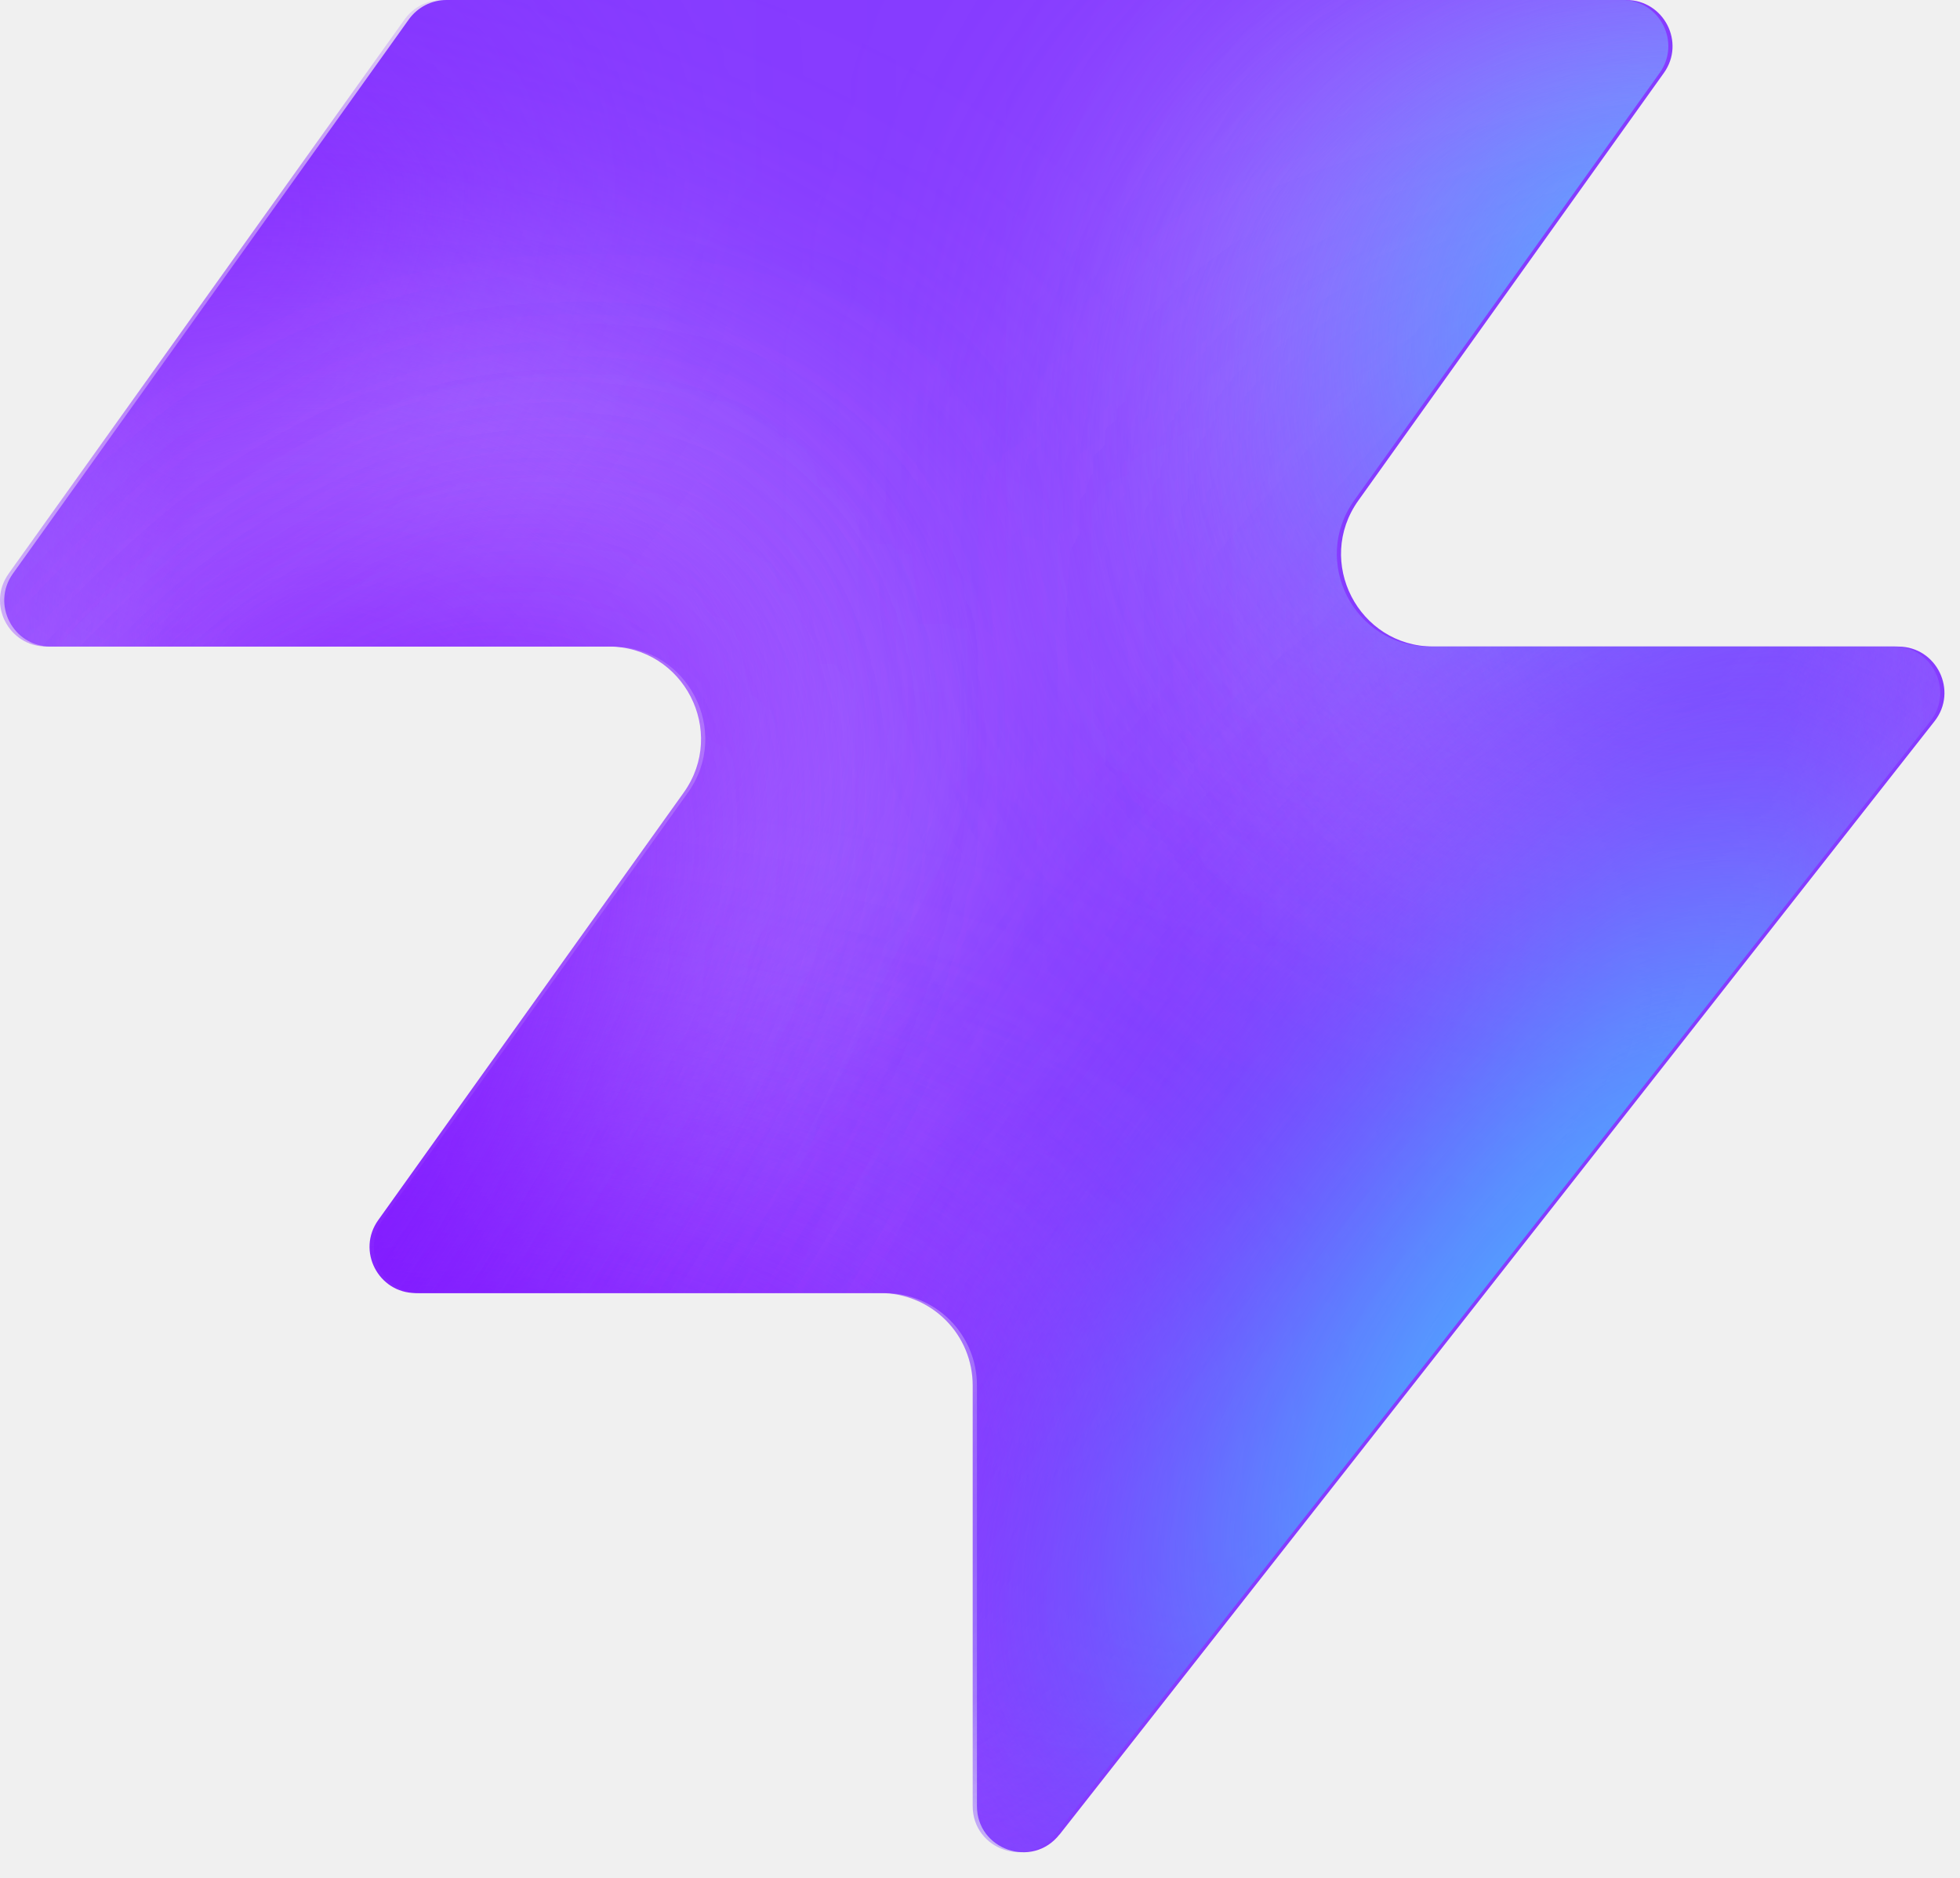
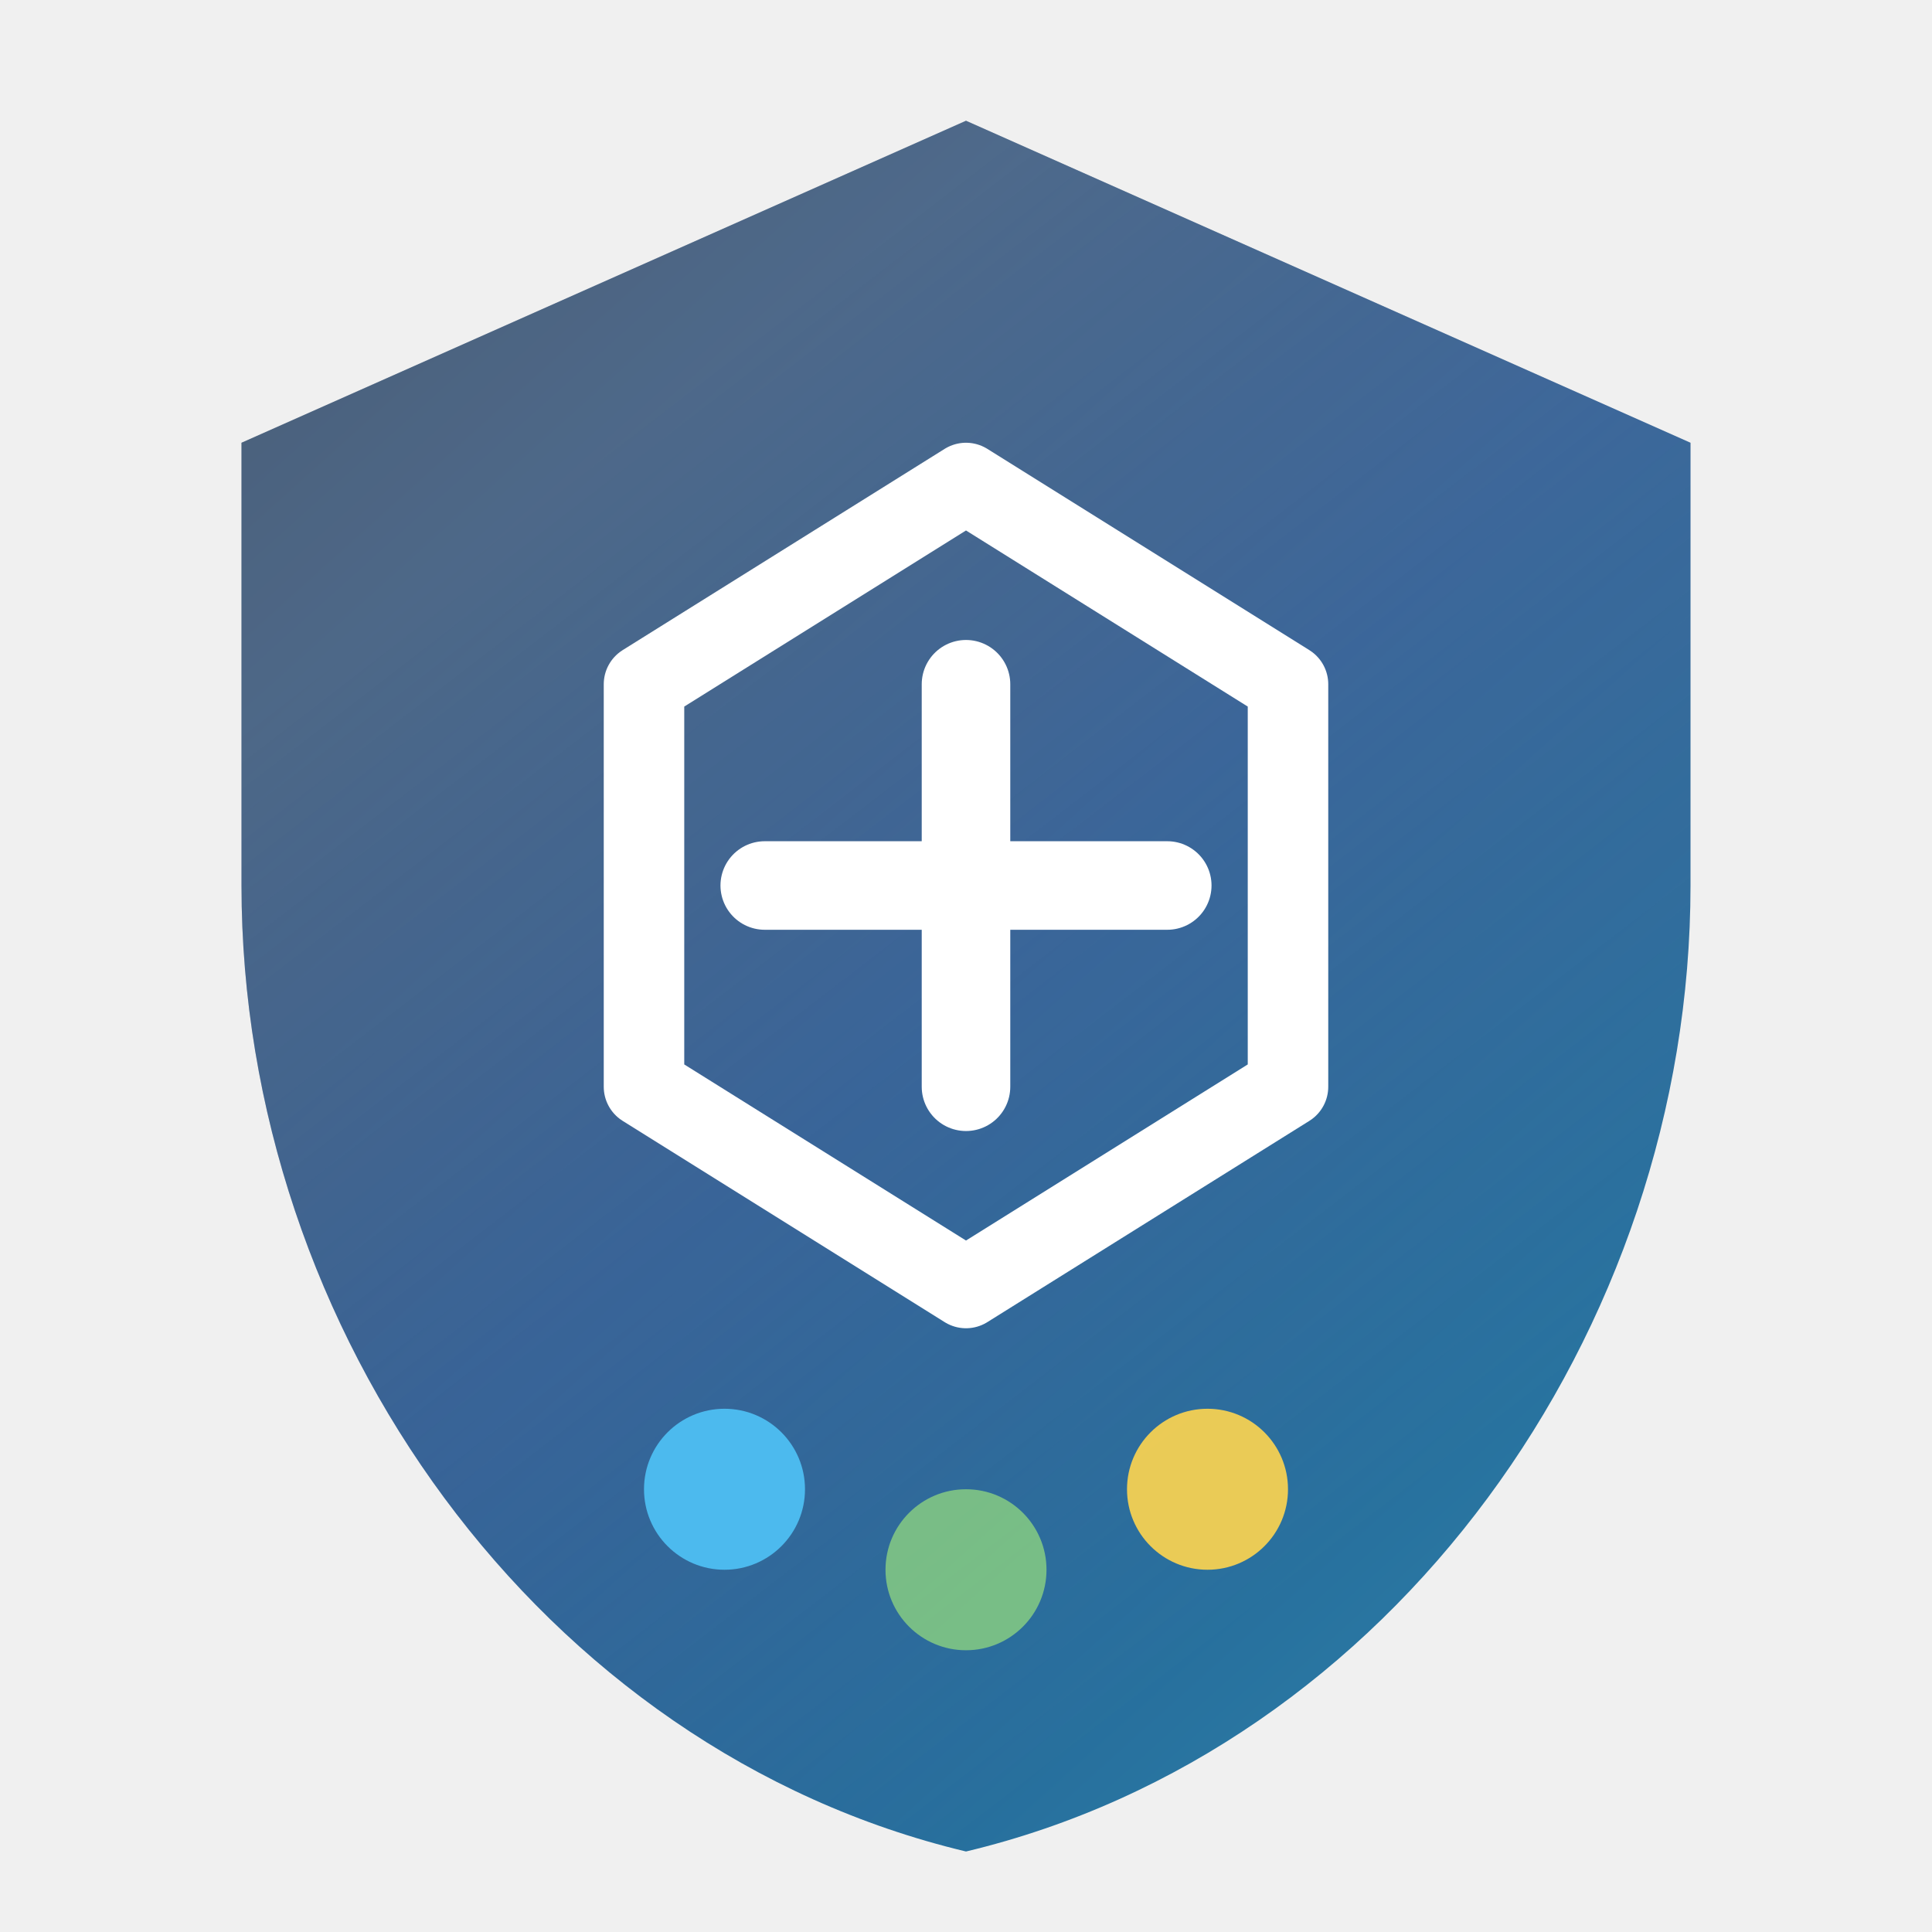
- <svg xmlns="http://www.w3.org/2000/svg" width="48" height="46" fill="none" viewBox="0 0 48 46">
-   <path fill="#863bff" d="M25.946 44.938c-.664.845-2.021.375-2.021-.698V33.937a2.26 2.26 0 0 0-2.262-2.262H10.287c-.92 0-1.456-1.04-.92-1.788l7.48-10.471c1.07-1.497 0-3.578-1.842-3.578H1.237c-.92 0-1.456-1.04-.92-1.788L10.013.474c.214-.297.556-.474.92-.474h28.894c.92 0 1.456 1.04.92 1.788l-7.48 10.471c-1.07 1.498 0 3.579 1.842 3.579h11.377c.943 0 1.473 1.088.89 1.83L25.947 44.94z" style="fill:#863bff;fill:color(display-p3 .525 .23 1);fill-opacity:1" />
-   <mask id="a" width="48" height="46" x="0" y="0" maskUnits="userSpaceOnUse" style="mask-type:alpha">
-     <path fill="#000" d="M25.842 44.938c-.664.844-2.021.375-2.021-.698V33.937a2.26 2.26 0 0 0-2.262-2.262H10.183c-.92 0-1.456-1.04-.92-1.788l7.48-10.471c1.07-1.498 0-3.579-1.842-3.579H1.133c-.92 0-1.456-1.04-.92-1.787L9.91.473c.214-.297.556-.474.92-.474h28.894c.92 0 1.456 1.04.92 1.788l-7.48 10.471c-1.07 1.498 0 3.578 1.842 3.578h11.377c.943 0 1.473 1.088.89 1.832L25.843 44.94z" style="fill:#000;fill-opacity:1" />
-   </mask>
-   <g mask="url(#a)">
-     <g filter="url(#b)">
-       <ellipse cx="5.508" cy="14.704" fill="#ede6ff" rx="5.508" ry="14.704" style="fill:#ede6ff;fill:color(display-p3 .927 .903 1);fill-opacity:1" transform="matrix(.00324 1 1 -.00324 -4.47 31.516)" />
-     </g>
-     <g filter="url(#c)">
-       <ellipse cx="10.399" cy="29.851" fill="#ede6ff" rx="10.399" ry="29.851" style="fill:#ede6ff;fill:color(display-p3 .927 .903 1);fill-opacity:1" transform="matrix(.00324 1 1 -.00324 -39.328 7.883)" />
-     </g>
-     <g filter="url(#d)">
-       <ellipse cx="5.508" cy="30.487" fill="#7e14ff" rx="5.508" ry="30.487" style="fill:#7e14ff;fill:color(display-p3 .492 .077 1);fill-opacity:1" transform="rotate(89.814 -25.913 -14.639)scale(1 -1)" />
-     </g>
-     <g filter="url(#e)">
-       <ellipse cx="5.508" cy="30.599" fill="#7e14ff" rx="5.508" ry="30.599" style="fill:#7e14ff;fill:color(display-p3 .492 .077 1);fill-opacity:1" transform="rotate(89.814 -32.644 -3.334)scale(1 -1)" />
-     </g>
-     <g filter="url(#f)">
-       <ellipse cx="5.508" cy="30.599" fill="#7e14ff" rx="5.508" ry="30.599" style="fill:#7e14ff;fill:color(display-p3 .492 .077 1);fill-opacity:1" transform="matrix(.00324 1 1 -.00324 -34.34 30.47)" />
-     </g>
-     <g filter="url(#g)">
-       <ellipse cx="14.072" cy="22.078" fill="#ede6ff" rx="14.072" ry="22.078" style="fill:#ede6ff;fill:color(display-p3 .927 .903 1);fill-opacity:1" transform="rotate(93.35 24.506 48.493)scale(-1 1)" />
-     </g>
-     <g filter="url(#h)">
-       <ellipse cx="3.47" cy="21.501" fill="#7e14ff" rx="3.47" ry="21.501" style="fill:#7e14ff;fill:color(display-p3 .492 .077 1);fill-opacity:1" transform="rotate(89.009 28.708 47.59)scale(-1 1)" />
-     </g>
-     <g filter="url(#i)">
-       <ellipse cx="3.47" cy="21.501" fill="#7e14ff" rx="3.47" ry="21.501" style="fill:#7e14ff;fill:color(display-p3 .492 .077 1);fill-opacity:1" transform="rotate(89.009 28.708 47.59)scale(-1 1)" />
-     </g>
-     <g filter="url(#j)">
-       <ellipse cx=".387" cy="8.972" fill="#7e14ff" rx="4.407" ry="29.108" style="fill:#7e14ff;fill:color(display-p3 .492 .077 1);fill-opacity:1" transform="rotate(39.51 .387 8.972)" />
-     </g>
-     <g filter="url(#k)">
-       <ellipse cx="47.523" cy="-6.092" fill="#7e14ff" rx="4.407" ry="29.108" style="fill:#7e14ff;fill:color(display-p3 .492 .077 1);fill-opacity:1" transform="rotate(37.892 47.523 -6.092)" />
-     </g>
-     <g filter="url(#l)">
-       <ellipse cx="41.412" cy="6.333" fill="#47bfff" rx="5.971" ry="9.665" style="fill:#47bfff;fill:color(display-p3 .28 .748 1);fill-opacity:1" transform="rotate(37.892 41.412 6.333)" />
-     </g>
-     <g filter="url(#m)">
-       <ellipse cx="-1.879" cy="38.332" fill="#7e14ff" rx="4.407" ry="29.108" style="fill:#7e14ff;fill:color(display-p3 .492 .077 1);fill-opacity:1" transform="rotate(37.892 -1.88 38.332)" />
-     </g>
-     <g filter="url(#n)">
-       <ellipse cx="-1.879" cy="38.332" fill="#7e14ff" rx="4.407" ry="29.108" style="fill:#7e14ff;fill:color(display-p3 .492 .077 1);fill-opacity:1" transform="rotate(37.892 -1.88 38.332)" />
-     </g>
-     <g filter="url(#o)">
-       <ellipse cx="35.651" cy="29.907" fill="#7e14ff" rx="4.407" ry="29.108" style="fill:#7e14ff;fill:color(display-p3 .492 .077 1);fill-opacity:1" transform="rotate(37.892 35.651 29.907)" />
-     </g>
-     <g filter="url(#p)">
-       <ellipse cx="38.418" cy="32.4" fill="#47bfff" rx="5.971" ry="15.297" style="fill:#47bfff;fill:color(display-p3 .28 .748 1);fill-opacity:1" transform="rotate(37.892 38.418 32.4)" />
-     </g>
-   </g>
+ <svg xmlns="http://www.w3.org/2000/svg" width="48" height="48" viewBox="0 0 48 48" fill="none">
  <defs>
-     <filter id="b" width="60.045" height="41.654" x="-19.77" y="16.149" color-interpolation-filters="sRGB" filterUnits="userSpaceOnUse">
-       <feFlood flood-opacity="0" result="BackgroundImageFix" />
-       <feBlend in="SourceGraphic" in2="BackgroundImageFix" result="shape" />
-       <feGaussianBlur result="effect1_foregroundBlur_2002_17158" stdDeviation="7.659" />
-     </filter>
-     <filter id="c" width="90.34" height="51.437" x="-54.613" y="-7.533" color-interpolation-filters="sRGB" filterUnits="userSpaceOnUse">
-       <feFlood flood-opacity="0" result="BackgroundImageFix" />
-       <feBlend in="SourceGraphic" in2="BackgroundImageFix" result="shape" />
-       <feGaussianBlur result="effect1_foregroundBlur_2002_17158" stdDeviation="7.659" />
-     </filter>
-     <filter id="d" width="79.355" height="29.4" x="-49.64" y="2.03" color-interpolation-filters="sRGB" filterUnits="userSpaceOnUse">
-       <feFlood flood-opacity="0" result="BackgroundImageFix" />
-       <feBlend in="SourceGraphic" in2="BackgroundImageFix" result="shape" />
-       <feGaussianBlur result="effect1_foregroundBlur_2002_17158" stdDeviation="4.596" />
-     </filter>
-     <filter id="e" width="79.579" height="29.4" x="-45.045" y="20.029" color-interpolation-filters="sRGB" filterUnits="userSpaceOnUse">
-       <feFlood flood-opacity="0" result="BackgroundImageFix" />
-       <feBlend in="SourceGraphic" in2="BackgroundImageFix" result="shape" />
-       <feGaussianBlur result="effect1_foregroundBlur_2002_17158" stdDeviation="4.596" />
-     </filter>
-     <filter id="f" width="79.579" height="29.4" x="-43.513" y="21.178" color-interpolation-filters="sRGB" filterUnits="userSpaceOnUse">
-       <feFlood flood-opacity="0" result="BackgroundImageFix" />
-       <feBlend in="SourceGraphic" in2="BackgroundImageFix" result="shape" />
-       <feGaussianBlur result="effect1_foregroundBlur_2002_17158" stdDeviation="4.596" />
-     </filter>
-     <filter id="g" width="74.749" height="58.852" x="15.756" y="-17.901" color-interpolation-filters="sRGB" filterUnits="userSpaceOnUse">
-       <feFlood flood-opacity="0" result="BackgroundImageFix" />
-       <feBlend in="SourceGraphic" in2="BackgroundImageFix" result="shape" />
-       <feGaussianBlur result="effect1_foregroundBlur_2002_17158" stdDeviation="7.659" />
-     </filter>
-     <filter id="h" width="61.377" height="25.362" x="23.548" y="2.284" color-interpolation-filters="sRGB" filterUnits="userSpaceOnUse">
-       <feFlood flood-opacity="0" result="BackgroundImageFix" />
-       <feBlend in="SourceGraphic" in2="BackgroundImageFix" result="shape" />
-       <feGaussianBlur result="effect1_foregroundBlur_2002_17158" stdDeviation="4.596" />
-     </filter>
-     <filter id="i" width="61.377" height="25.362" x="23.548" y="2.284" color-interpolation-filters="sRGB" filterUnits="userSpaceOnUse">
-       <feFlood flood-opacity="0" result="BackgroundImageFix" />
-       <feBlend in="SourceGraphic" in2="BackgroundImageFix" result="shape" />
-       <feGaussianBlur result="effect1_foregroundBlur_2002_17158" stdDeviation="4.596" />
-     </filter>
-     <filter id="j" width="56.045" height="63.649" x="-27.636" y="-22.853" color-interpolation-filters="sRGB" filterUnits="userSpaceOnUse">
-       <feFlood flood-opacity="0" result="BackgroundImageFix" />
-       <feBlend in="SourceGraphic" in2="BackgroundImageFix" result="shape" />
-       <feGaussianBlur result="effect1_foregroundBlur_2002_17158" stdDeviation="4.596" />
-     </filter>
-     <filter id="k" width="54.814" height="64.646" x="20.116" y="-38.415" color-interpolation-filters="sRGB" filterUnits="userSpaceOnUse">
-       <feFlood flood-opacity="0" result="BackgroundImageFix" />
-       <feBlend in="SourceGraphic" in2="BackgroundImageFix" result="shape" />
-       <feGaussianBlur result="effect1_foregroundBlur_2002_17158" stdDeviation="4.596" />
-     </filter>
-     <filter id="l" width="33.541" height="35.313" x="24.641" y="-11.323" color-interpolation-filters="sRGB" filterUnits="userSpaceOnUse">
-       <feFlood flood-opacity="0" result="BackgroundImageFix" />
-       <feBlend in="SourceGraphic" in2="BackgroundImageFix" result="shape" />
-       <feGaussianBlur result="effect1_foregroundBlur_2002_17158" stdDeviation="4.596" />
-     </filter>
-     <filter id="m" width="54.814" height="64.646" x="-29.286" y="6.009" color-interpolation-filters="sRGB" filterUnits="userSpaceOnUse">
-       <feFlood flood-opacity="0" result="BackgroundImageFix" />
-       <feBlend in="SourceGraphic" in2="BackgroundImageFix" result="shape" />
-       <feGaussianBlur result="effect1_foregroundBlur_2002_17158" stdDeviation="4.596" />
-     </filter>
-     <filter id="n" width="54.814" height="64.646" x="-29.286" y="6.009" color-interpolation-filters="sRGB" filterUnits="userSpaceOnUse">
-       <feFlood flood-opacity="0" result="BackgroundImageFix" />
-       <feBlend in="SourceGraphic" in2="BackgroundImageFix" result="shape" />
-       <feGaussianBlur result="effect1_foregroundBlur_2002_17158" stdDeviation="4.596" />
-     </filter>
-     <filter id="o" width="54.814" height="64.646" x="8.244" y="-2.416" color-interpolation-filters="sRGB" filterUnits="userSpaceOnUse">
-       <feFlood flood-opacity="0" result="BackgroundImageFix" />
-       <feBlend in="SourceGraphic" in2="BackgroundImageFix" result="shape" />
-       <feGaussianBlur result="effect1_foregroundBlur_2002_17158" stdDeviation="4.596" />
-     </filter>
-     <filter id="p" width="39.409" height="43.623" x="18.713" y="10.588" color-interpolation-filters="sRGB" filterUnits="userSpaceOnUse">
-       <feFlood flood-opacity="0" result="BackgroundImageFix" />
-       <feBlend in="SourceGraphic" in2="BackgroundImageFix" result="shape" />
-       <feGaussianBlur result="effect1_foregroundBlur_2002_17158" stdDeviation="4.596" />
-     </filter>
+     <linearGradient id="shieldGrad" x1="6" y1="4" x2="42" y2="44" gradientUnits="userSpaceOnUse">
+       <stop offset="0%" stop-color="#0B2545" />
+       <stop offset="50%" stop-color="#1D4E89" />
+       <stop offset="100%" stop-color="#2E86AB" />
+     </linearGradient>
+     <linearGradient id="innerGlow" x1="14" y1="12" x2="34" y2="38" gradientUnits="userSpaceOnUse">
+       <stop offset="0%" stop-color="#ffffff" stop-opacity="0.25" />
+       <stop offset="100%" stop-color="#ffffff" stop-opacity="0" />
+     </linearGradient>
  </defs>
+   <path d="M24 3L6 11V22C6 33.1 13.44 43.48 24 46C34.56 43.48 42 33.1 42 22V11L24 3Z" fill="url(#shieldGrad)" />
+   <path d="M24 3L6 11V22C6 33.1 13.44 43.48 24 46C34.56 43.48 42 33.1 42 22V11L24 3Z" fill="url(#innerGlow)" />
+   <path d="M24 12L32 17V27L24 32L16 27V17L24 12Z" stroke="#ffffff" stroke-width="2" stroke-linecap="round" stroke-linejoin="round" fill="none" />
+   <line x1="24" y1="17" x2="24" y2="27" stroke="#ffffff" stroke-width="2.2" stroke-linecap="round" />
+   <line x1="19" y1="22" x2="29" y2="22" stroke="#ffffff" stroke-width="2.2" stroke-linecap="round" />
+   <circle cx="18" cy="37" r="2" fill="#4FC3F7" opacity="0.9" />
+   <circle cx="24" cy="39" r="2" fill="#81C784" opacity="0.9" />
+   <circle cx="30" cy="37" r="2" fill="#FFD54F" opacity="0.9" />
</svg>
